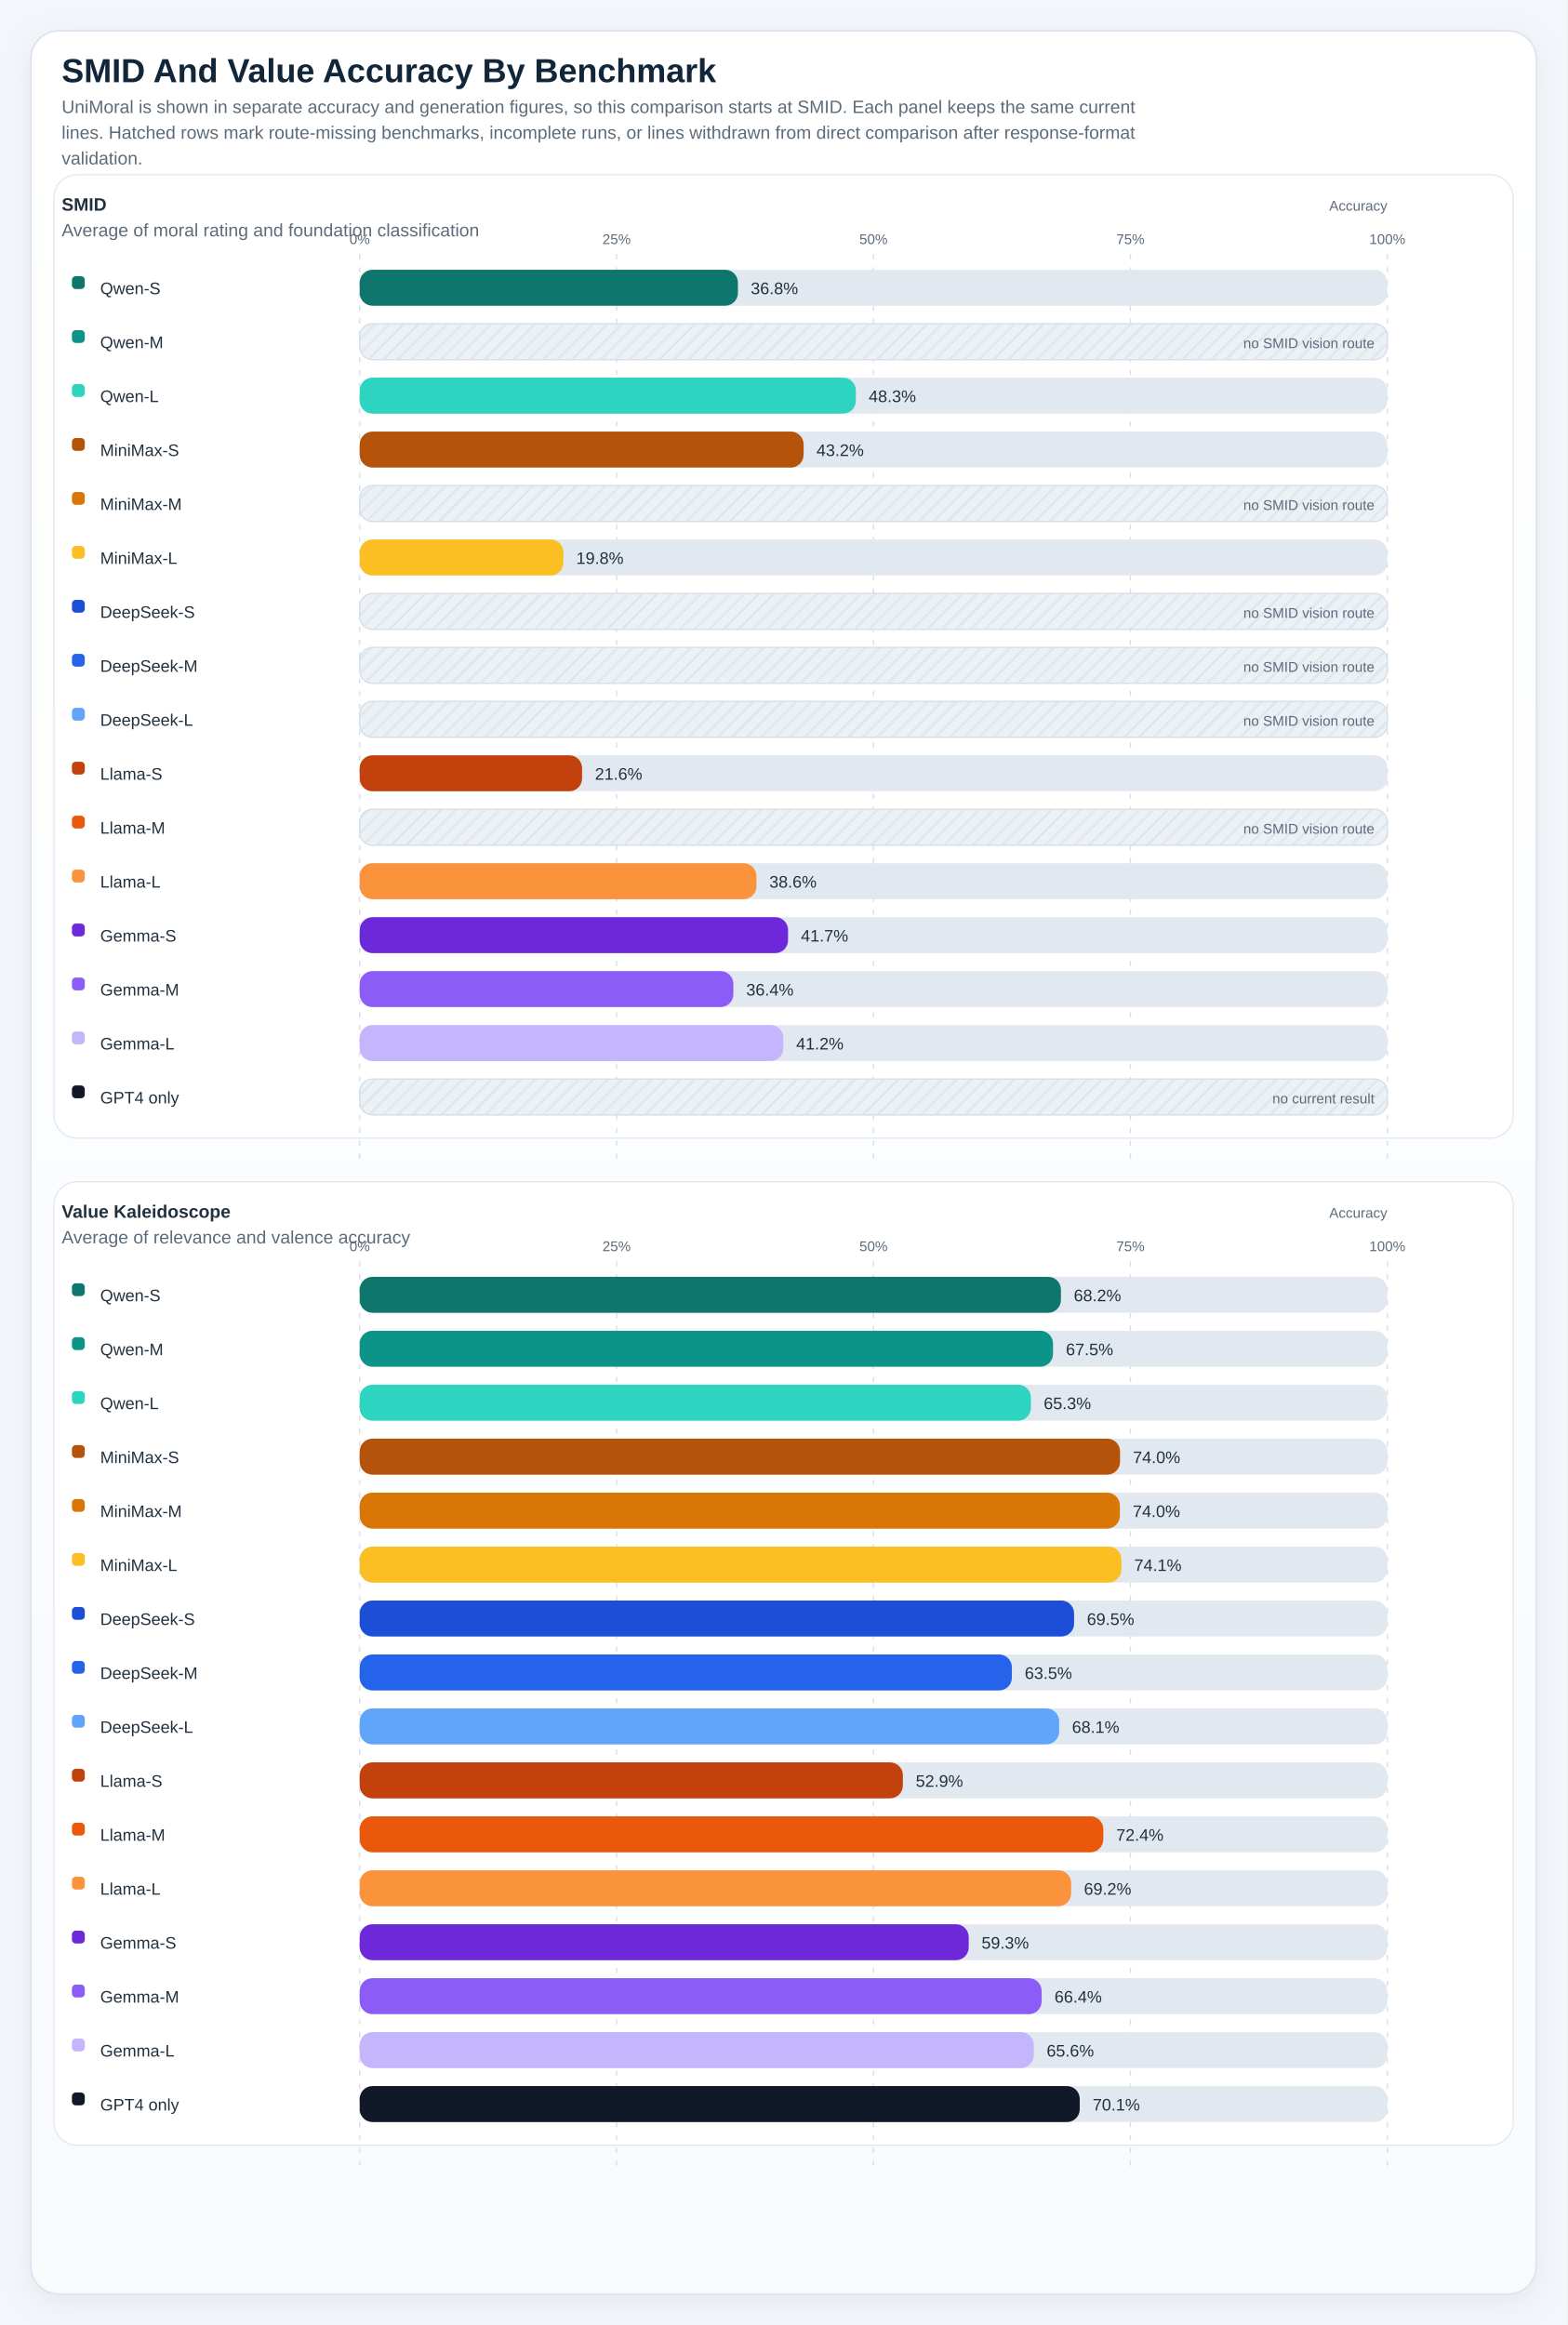
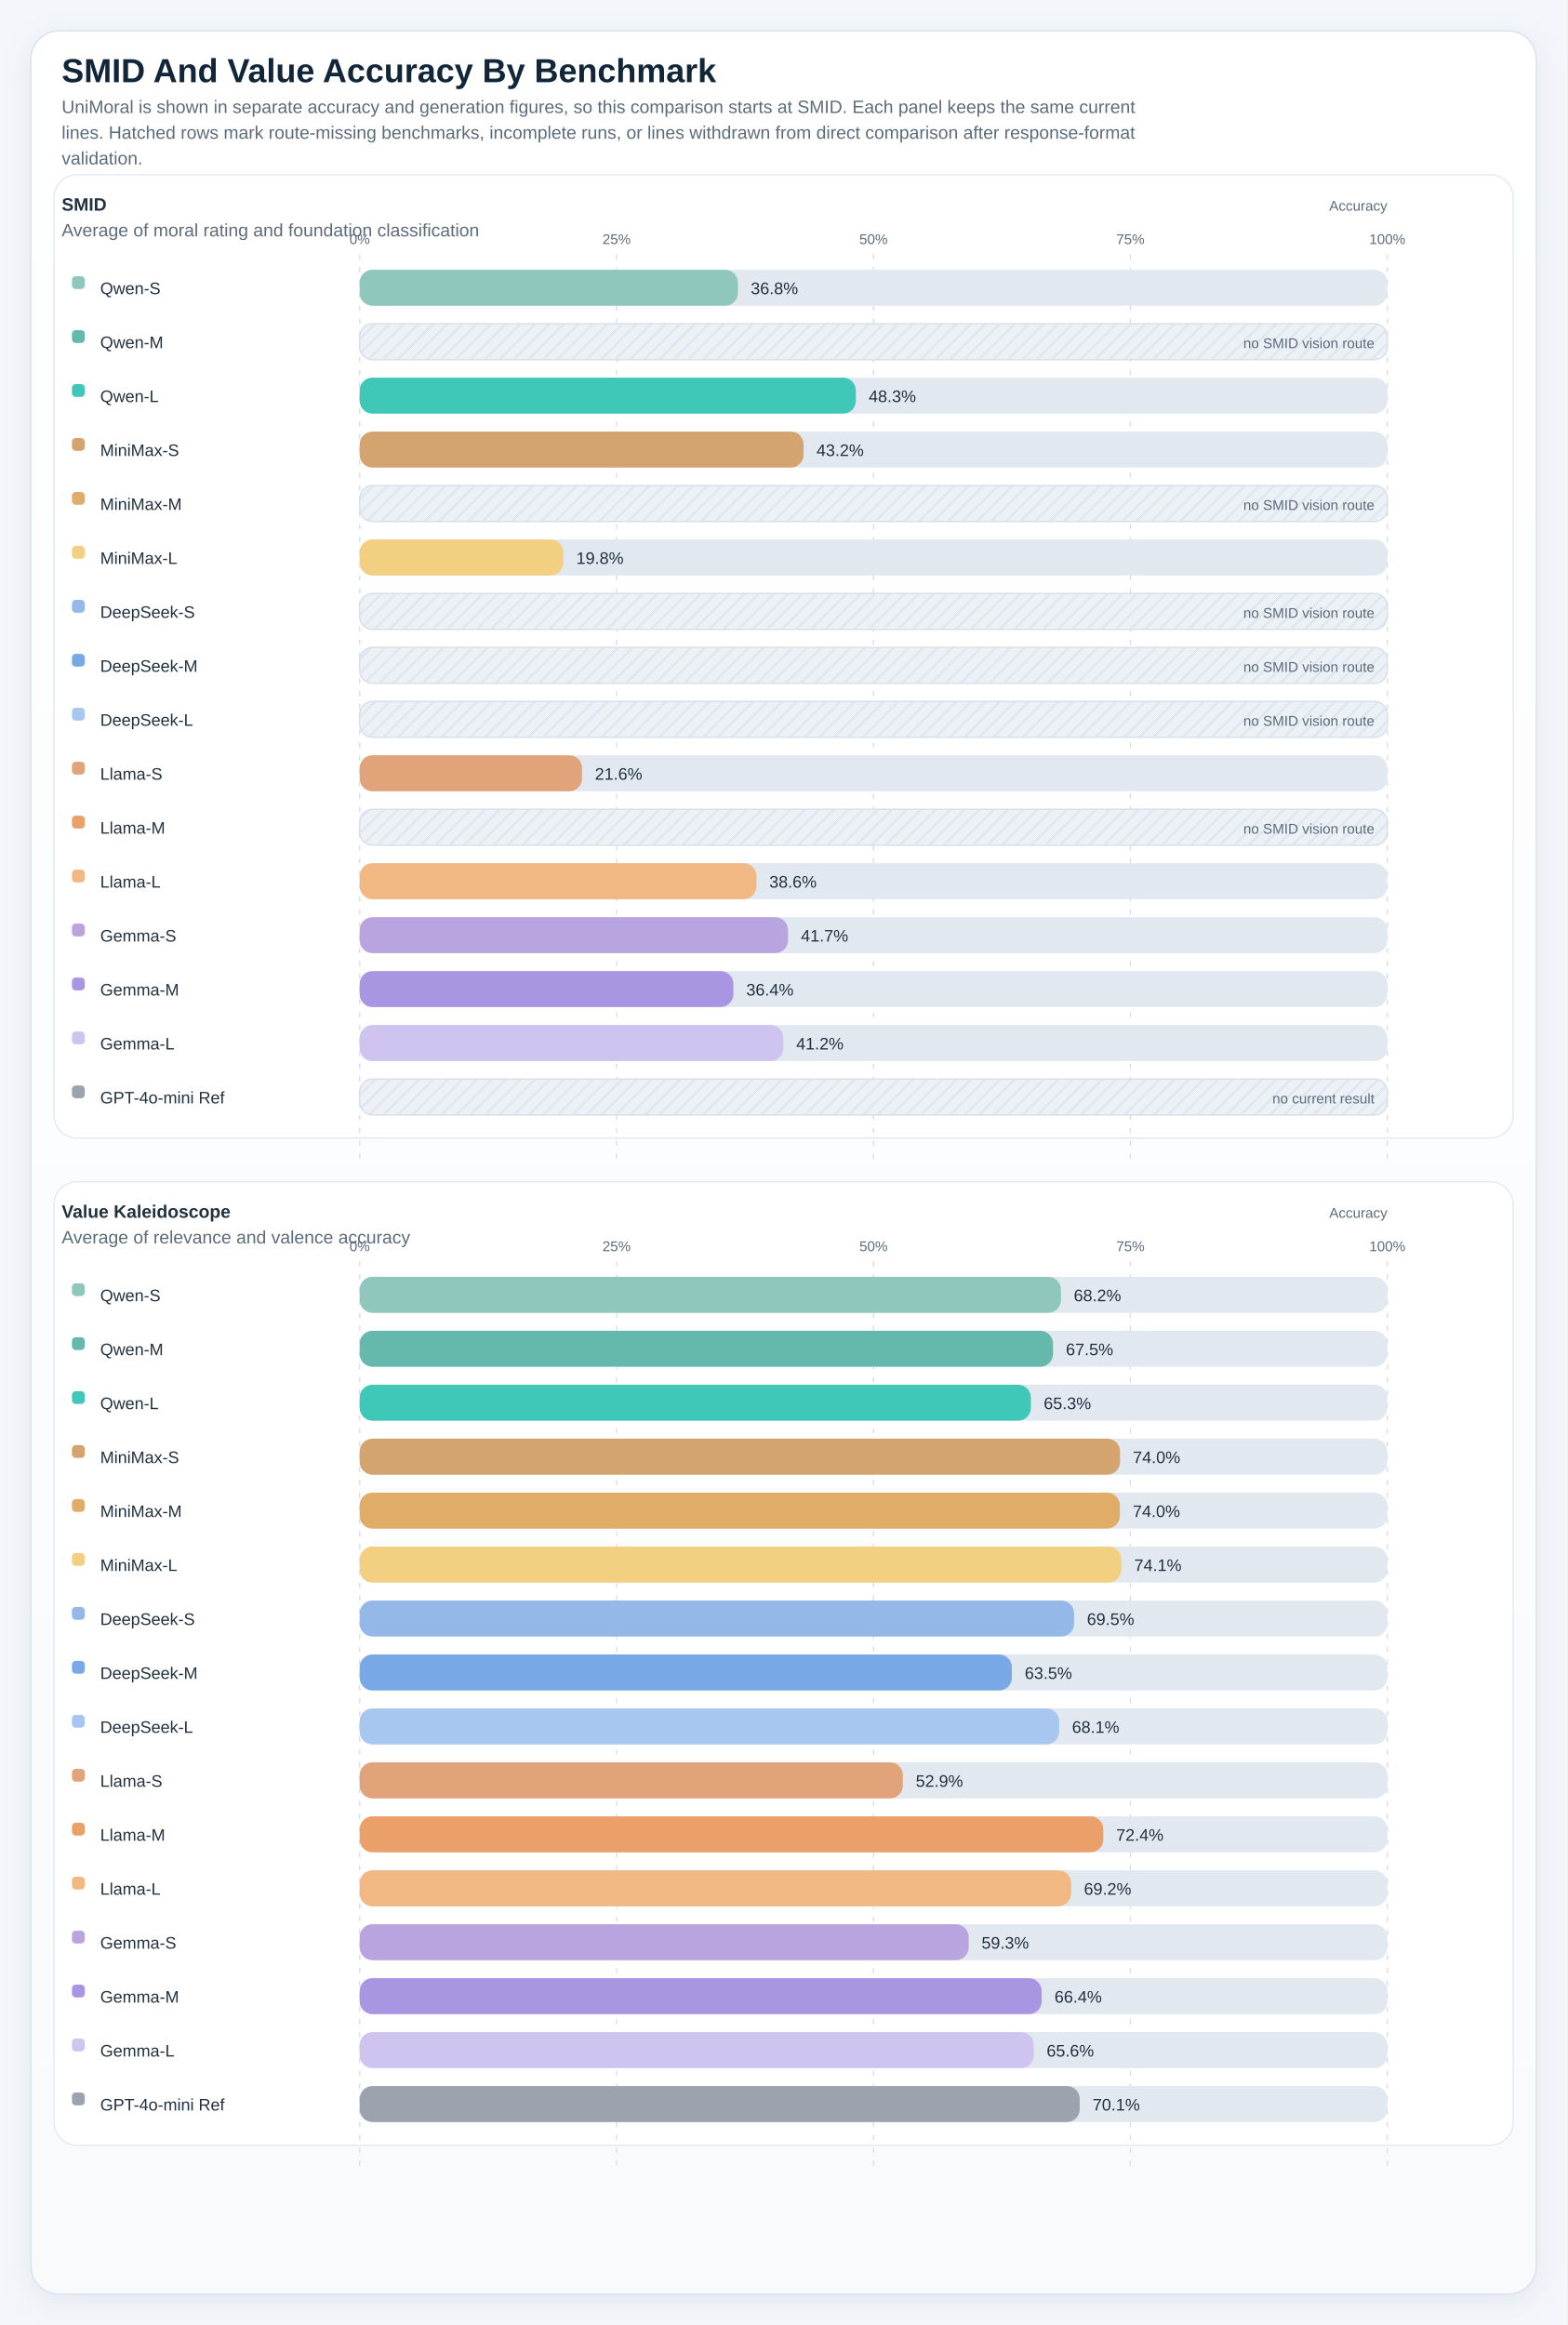
<svg xmlns="http://www.w3.org/2000/svg" viewBox="0 0 1220 1810" role="img" preserveAspectRatio="xMidYMin meet" style="max-width:100%;height:auto">
  <defs>
    <linearGradient id="panelGradient" x1="0" x2="0" y1="0" y2="1">
      <stop offset="0%" stop-color="#ffffff" />
      <stop offset="100%" stop-color="#f8fafc" />
    </linearGradient>
    <pattern id="diagonalHatch" width="8" height="8" patternUnits="userSpaceOnUse" patternTransform="rotate(45)">
      <line x1="0" y1="0" x2="0" y2="8" stroke="#cdd6e1" stroke-width="3" />
    </pattern>
    <filter id="softShadow" x="-20%" y="-20%" width="140%" height="140%">
      <feDropShadow dx="0" dy="6" stdDeviation="10" flood-color="#9fb0c2" flood-opacity="0.18" />
    </filter>
    <style>
.canvas { fill: #f3f6fa; }
.title { font: 700 26px 'IBM Plex Sans', 'Helvetica Neue', Arial, sans-serif; fill: #12263a; }
.subtitle { font: 400 14px 'IBM Plex Sans', 'Helvetica Neue', Arial, sans-serif; fill: #5c6b7a; }
.axis { font: 600 14px 'IBM Plex Sans', 'Helvetica Neue', Arial, sans-serif; fill: #22313f; }
.label { font: 500 13px 'IBM Plex Sans', 'Helvetica Neue', Arial, sans-serif; fill: #22313f; }
.metric { font: 700 20px 'IBM Plex Sans', 'Helvetica Neue', Arial, sans-serif; fill: #12263a; }
.celltext { font: 700 16px 'IBM Plex Sans', 'Helvetica Neue', Arial, sans-serif; fill: #ffffff; }
.celltext-dark { font: 700 16px 'IBM Plex Sans', 'Helvetica Neue', Arial, sans-serif; fill: #173042; }
.cellsub { font: 500 11px 'IBM Plex Sans', 'Helvetica Neue', Arial, sans-serif; fill: rgba(255,255,255,0.88); }
.cellsub-dark { font: 600 11px 'IBM Plex Sans', 'Helvetica Neue', Arial, sans-serif; fill: #385062; }
.body { font: 500 12px 'IBM Plex Sans', 'Helvetica Neue', Arial, sans-serif; fill: #22313f; }
.small { font: 500 11px 'IBM Plex Sans', 'Helvetica Neue', Arial, sans-serif; fill: #5c6b7a; }
.tiny { font: 600 10px 'IBM Plex Sans', 'Helvetica Neue', Arial, sans-serif; fill: #6b7c8f; letter-spacing: 0.04em; }
.grid { fill: #ffffff; stroke: #d7dee6; stroke-width: 1.25; }
.panel { fill: url(#panelGradient); stroke: #dbe4ee; stroke-width: 1.25; filter: url(#softShadow); }
.subpanel { fill: #ffffff; stroke: #e2e8f0; stroke-width: 1; }
.legend-card { fill: #ffffff; stroke: #dbe4ee; stroke-width: 1; }
.guide { stroke: #d7dee6; stroke-width: 1; stroke-dasharray: 4 6; }
.baseline { stroke: #aab7c6; stroke-width: 1.1; }
.muted-cell { fill: #eef2f7; stroke: #d7dee6; stroke-width: 1; }
.muted-bar { fill: #ecf1f6; stroke: #d7dee6; stroke-width: 1; }
.outline { stroke: rgba(255,255,255,0.9); stroke-width: 1; }
</style>
  </defs>
  <rect x="0" y="0" width="1220" height="1810" class="canvas" />
  <rect x="24" y="24" width="1172" height="1762" rx="22" class="panel" />
  <text x="48" y="64" class="title">SMID And Value Accuracy By Benchmark</text>
  <text x="48" y="88" class="subtitle">UniMoral is shown in separate accuracy and generation figures, so this comparison starts at SMID. Each panel keeps the same current</text>
  <text x="48" y="108" class="subtitle">lines. Hatched rows mark route-missing benchmarks, incomplete runs, or lines withdrawn from direct comparison after response-format</text>
  <text x="48" y="128" class="subtitle">validation.</text>
  <rect x="42" y="136" width="1136" height="750" rx="18" class="subpanel" />
  <text x="48" y="164" class="axis">SMID</text>
  <text x="48" y="184" class="subtitle">Average of moral rating and foundation classification</text>
  <text x="1080" y="164" text-anchor="end" class="small">Accuracy</text>
  <line x1="280.00" y1="198" x2="280.00" y2="906" class="guide" />
  <text x="280.00" y="190" text-anchor="middle" class="small">0%</text>
  <line x1="480.00" y1="198" x2="480.00" y2="906" class="guide" />
  <text x="480.00" y="190" text-anchor="middle" class="small">25%</text>
  <line x1="680.00" y1="198" x2="680.00" y2="906" class="guide" />
  <text x="680.00" y="190" text-anchor="middle" class="small">50%</text>
  <line x1="880.00" y1="198" x2="880.00" y2="906" class="guide" />
  <text x="880.00" y="190" text-anchor="middle" class="small">75%</text>
  <line x1="1080.00" y1="198" x2="1080.00" y2="906" class="guide" />
  <text x="1080.00" y="190" text-anchor="middle" class="small">100%</text>
-   <rect x="56" y="215" width="10" height="10" rx="3" fill="#0f766e" />
+   <rect x="56" y="215" width="10" height="10" rx="3" fill="#8fc7bd" />
  <text x="78" y="229" class="label">Qwen-S</text>
  <rect x="280" y="210" width="800" height="28" rx="10" fill="#e2e8f0" />
-   <rect x="280" y="210" width="294.46" height="28" rx="10" fill="#0f766e" />
+   <rect x="280" y="210" width="294.46" height="28" rx="10" fill="#8fc7bd" />
  <text x="584.46" y="229" text-anchor="start" class="label">36.8%</text>
-   <rect x="56" y="257" width="10" height="10" rx="3" fill="#0d9488" />
+   <rect x="56" y="257" width="10" height="10" rx="3" fill="#65b8ac" />
  <text x="78" y="271" class="label">Qwen-M</text>
  <rect x="280" y="252" width="800" height="28" rx="10" fill="#e2e8f0" />
  <rect x="280" y="252" width="800" height="28" rx="10" class="muted-bar" />
  <rect x="280" y="252" width="800" height="28" rx="10" fill="url(#diagonalHatch)" opacity="0.7" />
  <text x="1070" y="271" text-anchor="end" class="small">no SMID vision route</text>
-   <rect x="56" y="299" width="10" height="10" rx="3" fill="#2dd4bf" />
+   <rect x="56" y="299" width="10" height="10" rx="3" fill="#3fc7b8" />
  <text x="78" y="313" class="label">Qwen-L</text>
  <rect x="280" y="294" width="800" height="28" rx="10" fill="#e2e8f0" />
-   <rect x="280" y="294" width="386.26" height="28" rx="10" fill="#2dd4bf" />
+   <rect x="280" y="294" width="386.26" height="28" rx="10" fill="#3fc7b8" />
  <text x="676.26" y="313" text-anchor="start" class="label">48.3%</text>
-   <rect x="56" y="341" width="10" height="10" rx="3" fill="#b45309" />
+   <rect x="56" y="341" width="10" height="10" rx="3" fill="#d4a46e" />
  <text x="78" y="355" class="label">MiniMax-S</text>
  <rect x="280" y="336" width="800" height="28" rx="10" fill="#e2e8f0" />
-   <rect x="280" y="336" width="345.60" height="28" rx="10" fill="#b45309" />
+   <rect x="280" y="336" width="345.60" height="28" rx="10" fill="#d4a46e" />
  <text x="635.60" y="355" text-anchor="start" class="label">43.2%</text>
-   <rect x="56" y="383" width="10" height="10" rx="3" fill="#d97706" />
+   <rect x="56" y="383" width="10" height="10" rx="3" fill="#e0ad68" />
  <text x="78" y="397" class="label">MiniMax-M</text>
  <rect x="280" y="378" width="800" height="28" rx="10" fill="#e2e8f0" />
  <rect x="280" y="378" width="800" height="28" rx="10" class="muted-bar" />
  <rect x="280" y="378" width="800" height="28" rx="10" fill="url(#diagonalHatch)" opacity="0.7" />
  <text x="1070" y="397" text-anchor="end" class="small">no SMID vision route</text>
-   <rect x="56" y="425" width="10" height="10" rx="3" fill="#fbbf24" />
+   <rect x="56" y="425" width="10" height="10" rx="3" fill="#f3cf82" />
  <text x="78" y="439" class="label">MiniMax-L</text>
  <rect x="280" y="420" width="800" height="28" rx="10" fill="#e2e8f0" />
-   <rect x="280" y="420" width="158.59" height="28" rx="10" fill="#fbbf24" />
+   <rect x="280" y="420" width="158.59" height="28" rx="10" fill="#f3cf82" />
  <text x="448.59" y="439" text-anchor="start" class="label">19.8%</text>
-   <rect x="56" y="467" width="10" height="10" rx="3" fill="#1d4ed8" />
+   <rect x="56" y="467" width="10" height="10" rx="3" fill="#94b8e8" />
  <text x="78" y="481" class="label">DeepSeek-S</text>
  <rect x="280" y="462" width="800" height="28" rx="10" fill="#e2e8f0" />
  <rect x="280" y="462" width="800" height="28" rx="10" class="muted-bar" />
  <rect x="280" y="462" width="800" height="28" rx="10" fill="url(#diagonalHatch)" opacity="0.7" />
  <text x="1070" y="481" text-anchor="end" class="small">no SMID vision route</text>
-   <rect x="56" y="509" width="10" height="10" rx="3" fill="#2563eb" />
+   <rect x="56" y="509" width="10" height="10" rx="3" fill="#78a8e6" />
  <text x="78" y="523" class="label">DeepSeek-M</text>
  <rect x="280" y="504" width="800" height="28" rx="10" fill="#e2e8f0" />
  <rect x="280" y="504" width="800" height="28" rx="10" class="muted-bar" />
  <rect x="280" y="504" width="800" height="28" rx="10" fill="url(#diagonalHatch)" opacity="0.7" />
  <text x="1070" y="523" text-anchor="end" class="small">no SMID vision route</text>
-   <rect x="56" y="551" width="10" height="10" rx="3" fill="#60a5fa" />
+   <rect x="56" y="551" width="10" height="10" rx="3" fill="#a8c7f0" />
  <text x="78" y="565" class="label">DeepSeek-L</text>
  <rect x="280" y="546" width="800" height="28" rx="10" fill="#e2e8f0" />
  <rect x="280" y="546" width="800" height="28" rx="10" class="muted-bar" />
  <rect x="280" y="546" width="800" height="28" rx="10" fill="url(#diagonalHatch)" opacity="0.7" />
  <text x="1070" y="565" text-anchor="end" class="small">no SMID vision route</text>
-   <rect x="56" y="593" width="10" height="10" rx="3" fill="#c2410c" />
+   <rect x="56" y="593" width="10" height="10" rx="3" fill="#e0a37a" />
  <text x="78" y="607" class="label">Llama-S</text>
  <rect x="280" y="588" width="800" height="28" rx="10" fill="#e2e8f0" />
-   <rect x="280" y="588" width="173.14" height="28" rx="10" fill="#c2410c" />
+   <rect x="280" y="588" width="173.14" height="28" rx="10" fill="#e0a37a" />
  <text x="463.14" y="607" text-anchor="start" class="label">21.6%</text>
-   <rect x="56" y="635" width="10" height="10" rx="3" fill="#ea580c" />
+   <rect x="56" y="635" width="10" height="10" rx="3" fill="#eba069" />
  <text x="78" y="649" class="label">Llama-M</text>
  <rect x="280" y="630" width="800" height="28" rx="10" fill="#e2e8f0" />
  <rect x="280" y="630" width="800" height="28" rx="10" class="muted-bar" />
  <rect x="280" y="630" width="800" height="28" rx="10" fill="url(#diagonalHatch)" opacity="0.7" />
  <text x="1070" y="649" text-anchor="end" class="small">no SMID vision route</text>
-   <rect x="56" y="677" width="10" height="10" rx="3" fill="#fb923c" />
+   <rect x="56" y="677" width="10" height="10" rx="3" fill="#f2b883" />
  <text x="78" y="691" class="label">Llama-L</text>
  <rect x="280" y="672" width="800" height="28" rx="10" fill="#e2e8f0" />
-   <rect x="280" y="672" width="308.87" height="28" rx="10" fill="#fb923c" />
+   <rect x="280" y="672" width="308.87" height="28" rx="10" fill="#f2b883" />
  <text x="598.87" y="691" text-anchor="start" class="label">38.6%</text>
-   <rect x="56" y="719" width="10" height="10" rx="3" fill="#6d28d9" />
+   <rect x="56" y="719" width="10" height="10" rx="3" fill="#b8a5df" />
  <text x="78" y="733" class="label">Gemma-S</text>
  <rect x="280" y="714" width="800" height="28" rx="10" fill="#e2e8f0" />
-   <rect x="280" y="714" width="333.49" height="28" rx="10" fill="#6d28d9" />
+   <rect x="280" y="714" width="333.49" height="28" rx="10" fill="#b8a5df" />
  <text x="623.49" y="733" text-anchor="start" class="label">41.7%</text>
-   <rect x="56" y="761" width="10" height="10" rx="3" fill="#8b5cf6" />
+   <rect x="56" y="761" width="10" height="10" rx="3" fill="#a996e3" />
  <text x="78" y="775" class="label">Gemma-M</text>
  <rect x="280" y="756" width="800" height="28" rx="10" fill="#e2e8f0" />
-   <rect x="280" y="756" width="290.92" height="28" rx="10" fill="#8b5cf6" />
+   <rect x="280" y="756" width="290.92" height="28" rx="10" fill="#a996e3" />
  <text x="580.92" y="775" text-anchor="start" class="label">36.4%</text>
-   <rect x="56" y="803" width="10" height="10" rx="3" fill="#c4b5fd" />
+   <rect x="56" y="803" width="10" height="10" rx="3" fill="#cfc3f0" />
  <text x="78" y="817" class="label">Gemma-L</text>
  <rect x="280" y="798" width="800" height="28" rx="10" fill="#e2e8f0" />
-   <rect x="280" y="798" width="329.82" height="28" rx="10" fill="#c4b5fd" />
+   <rect x="280" y="798" width="329.82" height="28" rx="10" fill="#cfc3f0" />
  <text x="619.82" y="817" text-anchor="start" class="label">41.2%</text>
-   <rect x="56" y="845" width="10" height="10" rx="3" fill="#111827" />
-   <text x="78" y="859" class="label">GPT4 only</text>
+   <rect x="56" y="845" width="10" height="10" rx="3" fill="#9ca3af" />
+   <text x="78" y="859" class="label">GPT-4o-mini Ref</text>
  <rect x="280" y="840" width="800" height="28" rx="10" fill="#e2e8f0" />
  <rect x="280" y="840" width="800" height="28" rx="10" class="muted-bar" />
  <rect x="280" y="840" width="800" height="28" rx="10" fill="url(#diagonalHatch)" opacity="0.7" />
  <text x="1070" y="859" text-anchor="end" class="small">no current result</text>
  <rect x="42" y="920" width="1136" height="750" rx="18" class="subpanel" />
  <text x="48" y="948" class="axis">Value Kaleidoscope</text>
  <text x="48" y="968" class="subtitle">Average of relevance and valence accuracy</text>
  <text x="1080" y="948" text-anchor="end" class="small">Accuracy</text>
  <line x1="280.00" y1="982" x2="280.00" y2="1690" class="guide" />
  <text x="280.00" y="974" text-anchor="middle" class="small">0%</text>
  <line x1="480.00" y1="982" x2="480.00" y2="1690" class="guide" />
  <text x="480.00" y="974" text-anchor="middle" class="small">25%</text>
  <line x1="680.00" y1="982" x2="680.00" y2="1690" class="guide" />
  <text x="680.00" y="974" text-anchor="middle" class="small">50%</text>
  <line x1="880.00" y1="982" x2="880.00" y2="1690" class="guide" />
  <text x="880.00" y="974" text-anchor="middle" class="small">75%</text>
  <line x1="1080.00" y1="982" x2="1080.00" y2="1690" class="guide" />
  <text x="1080.00" y="974" text-anchor="middle" class="small">100%</text>
-   <rect x="56" y="999" width="10" height="10" rx="3" fill="#0f766e" />
+   <rect x="56" y="999" width="10" height="10" rx="3" fill="#8fc7bd" />
  <text x="78" y="1013" class="label">Qwen-S</text>
  <rect x="280" y="994" width="800" height="28" rx="10" fill="#e2e8f0" />
-   <rect x="280" y="994" width="545.92" height="28" rx="10" fill="#0f766e" />
+   <rect x="280" y="994" width="545.92" height="28" rx="10" fill="#8fc7bd" />
  <text x="835.92" y="1013" text-anchor="start" class="label">68.2%</text>
-   <rect x="56" y="1041" width="10" height="10" rx="3" fill="#0d9488" />
+   <rect x="56" y="1041" width="10" height="10" rx="3" fill="#65b8ac" />
  <text x="78" y="1055" class="label">Qwen-M</text>
  <rect x="280" y="1036" width="800" height="28" rx="10" fill="#e2e8f0" />
-   <rect x="280" y="1036" width="539.77" height="28" rx="10" fill="#0d9488" />
+   <rect x="280" y="1036" width="539.77" height="28" rx="10" fill="#65b8ac" />
  <text x="829.77" y="1055" text-anchor="start" class="label">67.5%</text>
-   <rect x="56" y="1083" width="10" height="10" rx="3" fill="#2dd4bf" />
+   <rect x="56" y="1083" width="10" height="10" rx="3" fill="#3fc7b8" />
  <text x="78" y="1097" class="label">Qwen-L</text>
  <rect x="280" y="1078" width="800" height="28" rx="10" fill="#e2e8f0" />
-   <rect x="280" y="1078" width="522.53" height="28" rx="10" fill="#2dd4bf" />
+   <rect x="280" y="1078" width="522.53" height="28" rx="10" fill="#3fc7b8" />
  <text x="812.53" y="1097" text-anchor="start" class="label">65.3%</text>
-   <rect x="56" y="1125" width="10" height="10" rx="3" fill="#b45309" />
+   <rect x="56" y="1125" width="10" height="10" rx="3" fill="#d4a46e" />
  <text x="78" y="1139" class="label">MiniMax-S</text>
  <rect x="280" y="1120" width="800" height="28" rx="10" fill="#e2e8f0" />
-   <rect x="280" y="1120" width="591.95" height="28" rx="10" fill="#b45309" />
+   <rect x="280" y="1120" width="591.95" height="28" rx="10" fill="#d4a46e" />
  <text x="881.95" y="1139" text-anchor="start" class="label">74.0%</text>
-   <rect x="56" y="1167" width="10" height="10" rx="3" fill="#d97706" />
+   <rect x="56" y="1167" width="10" height="10" rx="3" fill="#e0ad68" />
  <text x="78" y="1181" class="label">MiniMax-M</text>
  <rect x="280" y="1162" width="800" height="28" rx="10" fill="#e2e8f0" />
-   <rect x="280" y="1162" width="591.82" height="28" rx="10" fill="#d97706" />
+   <rect x="280" y="1162" width="591.82" height="28" rx="10" fill="#e0ad68" />
  <text x="881.82" y="1181" text-anchor="start" class="label">74.0%</text>
-   <rect x="56" y="1209" width="10" height="10" rx="3" fill="#fbbf24" />
+   <rect x="56" y="1209" width="10" height="10" rx="3" fill="#f3cf82" />
  <text x="78" y="1223" class="label">MiniMax-L</text>
  <rect x="280" y="1204" width="800" height="28" rx="10" fill="#e2e8f0" />
-   <rect x="280" y="1204" width="592.96" height="28" rx="10" fill="#fbbf24" />
+   <rect x="280" y="1204" width="592.96" height="28" rx="10" fill="#f3cf82" />
  <text x="882.96" y="1223" text-anchor="start" class="label">74.1%</text>
-   <rect x="56" y="1251" width="10" height="10" rx="3" fill="#1d4ed8" />
+   <rect x="56" y="1251" width="10" height="10" rx="3" fill="#94b8e8" />
  <text x="78" y="1265" class="label">DeepSeek-S</text>
  <rect x="280" y="1246" width="800" height="28" rx="10" fill="#e2e8f0" />
-   <rect x="280" y="1246" width="556.16" height="28" rx="10" fill="#1d4ed8" />
+   <rect x="280" y="1246" width="556.16" height="28" rx="10" fill="#94b8e8" />
  <text x="846.16" y="1265" text-anchor="start" class="label">69.5%</text>
-   <rect x="56" y="1293" width="10" height="10" rx="3" fill="#2563eb" />
+   <rect x="56" y="1293" width="10" height="10" rx="3" fill="#78a8e6" />
  <text x="78" y="1307" class="label">DeepSeek-M</text>
  <rect x="280" y="1288" width="800" height="28" rx="10" fill="#e2e8f0" />
-   <rect x="280" y="1288" width="507.74" height="28" rx="10" fill="#2563eb" />
+   <rect x="280" y="1288" width="507.74" height="28" rx="10" fill="#78a8e6" />
  <text x="797.74" y="1307" text-anchor="start" class="label">63.5%</text>
-   <rect x="56" y="1335" width="10" height="10" rx="3" fill="#60a5fa" />
+   <rect x="56" y="1335" width="10" height="10" rx="3" fill="#a8c7f0" />
  <text x="78" y="1349" class="label">DeepSeek-L</text>
  <rect x="280" y="1330" width="800" height="28" rx="10" fill="#e2e8f0" />
-   <rect x="280" y="1330" width="544.53" height="28" rx="10" fill="#60a5fa" />
+   <rect x="280" y="1330" width="544.53" height="28" rx="10" fill="#a8c7f0" />
  <text x="834.53" y="1349" text-anchor="start" class="label">68.1%</text>
-   <rect x="56" y="1377" width="10" height="10" rx="3" fill="#c2410c" />
+   <rect x="56" y="1377" width="10" height="10" rx="3" fill="#e0a37a" />
  <text x="78" y="1391" class="label">Llama-S</text>
  <rect x="280" y="1372" width="800" height="28" rx="10" fill="#e2e8f0" />
-   <rect x="280" y="1372" width="422.87" height="28" rx="10" fill="#c2410c" />
+   <rect x="280" y="1372" width="422.87" height="28" rx="10" fill="#e0a37a" />
  <text x="712.87" y="1391" text-anchor="start" class="label">52.9%</text>
-   <rect x="56" y="1419" width="10" height="10" rx="3" fill="#ea580c" />
+   <rect x="56" y="1419" width="10" height="10" rx="3" fill="#eba069" />
  <text x="78" y="1433" class="label">Llama-M</text>
  <rect x="280" y="1414" width="800" height="28" rx="10" fill="#e2e8f0" />
-   <rect x="280" y="1414" width="578.91" height="28" rx="10" fill="#ea580c" />
+   <rect x="280" y="1414" width="578.91" height="28" rx="10" fill="#eba069" />
  <text x="868.91" y="1433" text-anchor="start" class="label">72.4%</text>
-   <rect x="56" y="1461" width="10" height="10" rx="3" fill="#fb923c" />
+   <rect x="56" y="1461" width="10" height="10" rx="3" fill="#f2b883" />
  <text x="78" y="1475" class="label">Llama-L</text>
  <rect x="280" y="1456" width="800" height="28" rx="10" fill="#e2e8f0" />
-   <rect x="280" y="1456" width="553.86" height="28" rx="10" fill="#fb923c" />
+   <rect x="280" y="1456" width="553.86" height="28" rx="10" fill="#f2b883" />
  <text x="843.86" y="1475" text-anchor="start" class="label">69.2%</text>
-   <rect x="56" y="1503" width="10" height="10" rx="3" fill="#6d28d9" />
+   <rect x="56" y="1503" width="10" height="10" rx="3" fill="#b8a5df" />
  <text x="78" y="1517" class="label">Gemma-S</text>
  <rect x="280" y="1498" width="800" height="28" rx="10" fill="#e2e8f0" />
-   <rect x="280" y="1498" width="474.13" height="28" rx="10" fill="#6d28d9" />
+   <rect x="280" y="1498" width="474.13" height="28" rx="10" fill="#b8a5df" />
  <text x="764.13" y="1517" text-anchor="start" class="label">59.3%</text>
-   <rect x="56" y="1545" width="10" height="10" rx="3" fill="#8b5cf6" />
+   <rect x="56" y="1545" width="10" height="10" rx="3" fill="#a996e3" />
  <text x="78" y="1559" class="label">Gemma-M</text>
  <rect x="280" y="1540" width="800" height="28" rx="10" fill="#e2e8f0" />
-   <rect x="280" y="1540" width="530.92" height="28" rx="10" fill="#8b5cf6" />
+   <rect x="280" y="1540" width="530.92" height="28" rx="10" fill="#a996e3" />
  <text x="820.92" y="1559" text-anchor="start" class="label">66.4%</text>
-   <rect x="56" y="1587" width="10" height="10" rx="3" fill="#c4b5fd" />
+   <rect x="56" y="1587" width="10" height="10" rx="3" fill="#cfc3f0" />
  <text x="78" y="1601" class="label">Gemma-L</text>
  <rect x="280" y="1582" width="800" height="28" rx="10" fill="#e2e8f0" />
-   <rect x="280" y="1582" width="524.79" height="28" rx="10" fill="#c4b5fd" />
+   <rect x="280" y="1582" width="524.79" height="28" rx="10" fill="#cfc3f0" />
  <text x="814.79" y="1601" text-anchor="start" class="label">65.6%</text>
-   <rect x="56" y="1629" width="10" height="10" rx="3" fill="#111827" />
-   <text x="78" y="1643" class="label">GPT4 only</text>
+   <rect x="56" y="1629" width="10" height="10" rx="3" fill="#9ca3af" />
+   <text x="78" y="1643" class="label">GPT-4o-mini Ref</text>
  <rect x="280" y="1624" width="800" height="28" rx="10" fill="#e2e8f0" />
-   <rect x="280" y="1624" width="560.56" height="28" rx="10" fill="#111827" />
+   <rect x="280" y="1624" width="560.56" height="28" rx="10" fill="#9ca3af" />
  <text x="850.56" y="1643" text-anchor="start" class="label">70.1%</text>
</svg>
